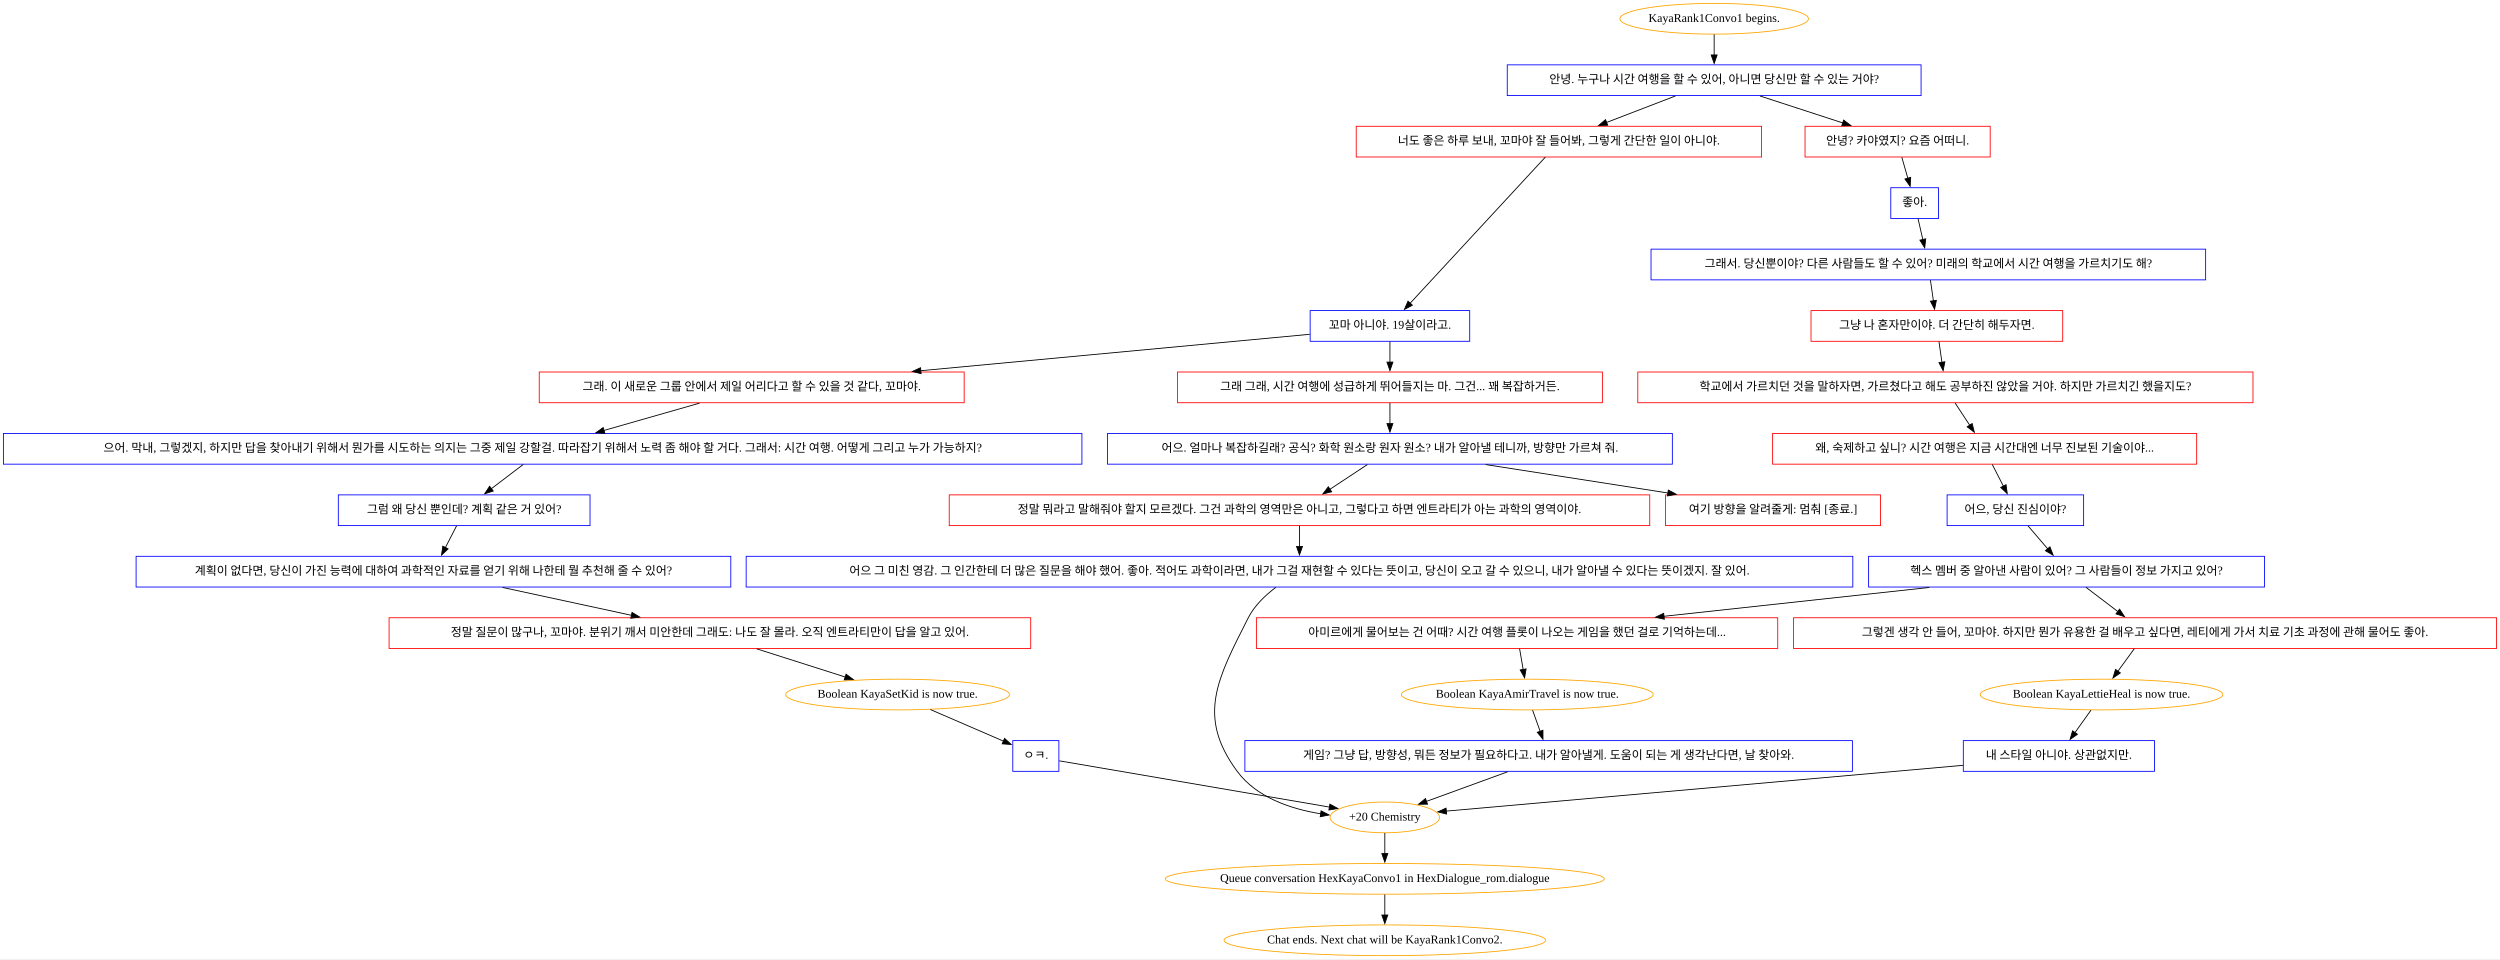
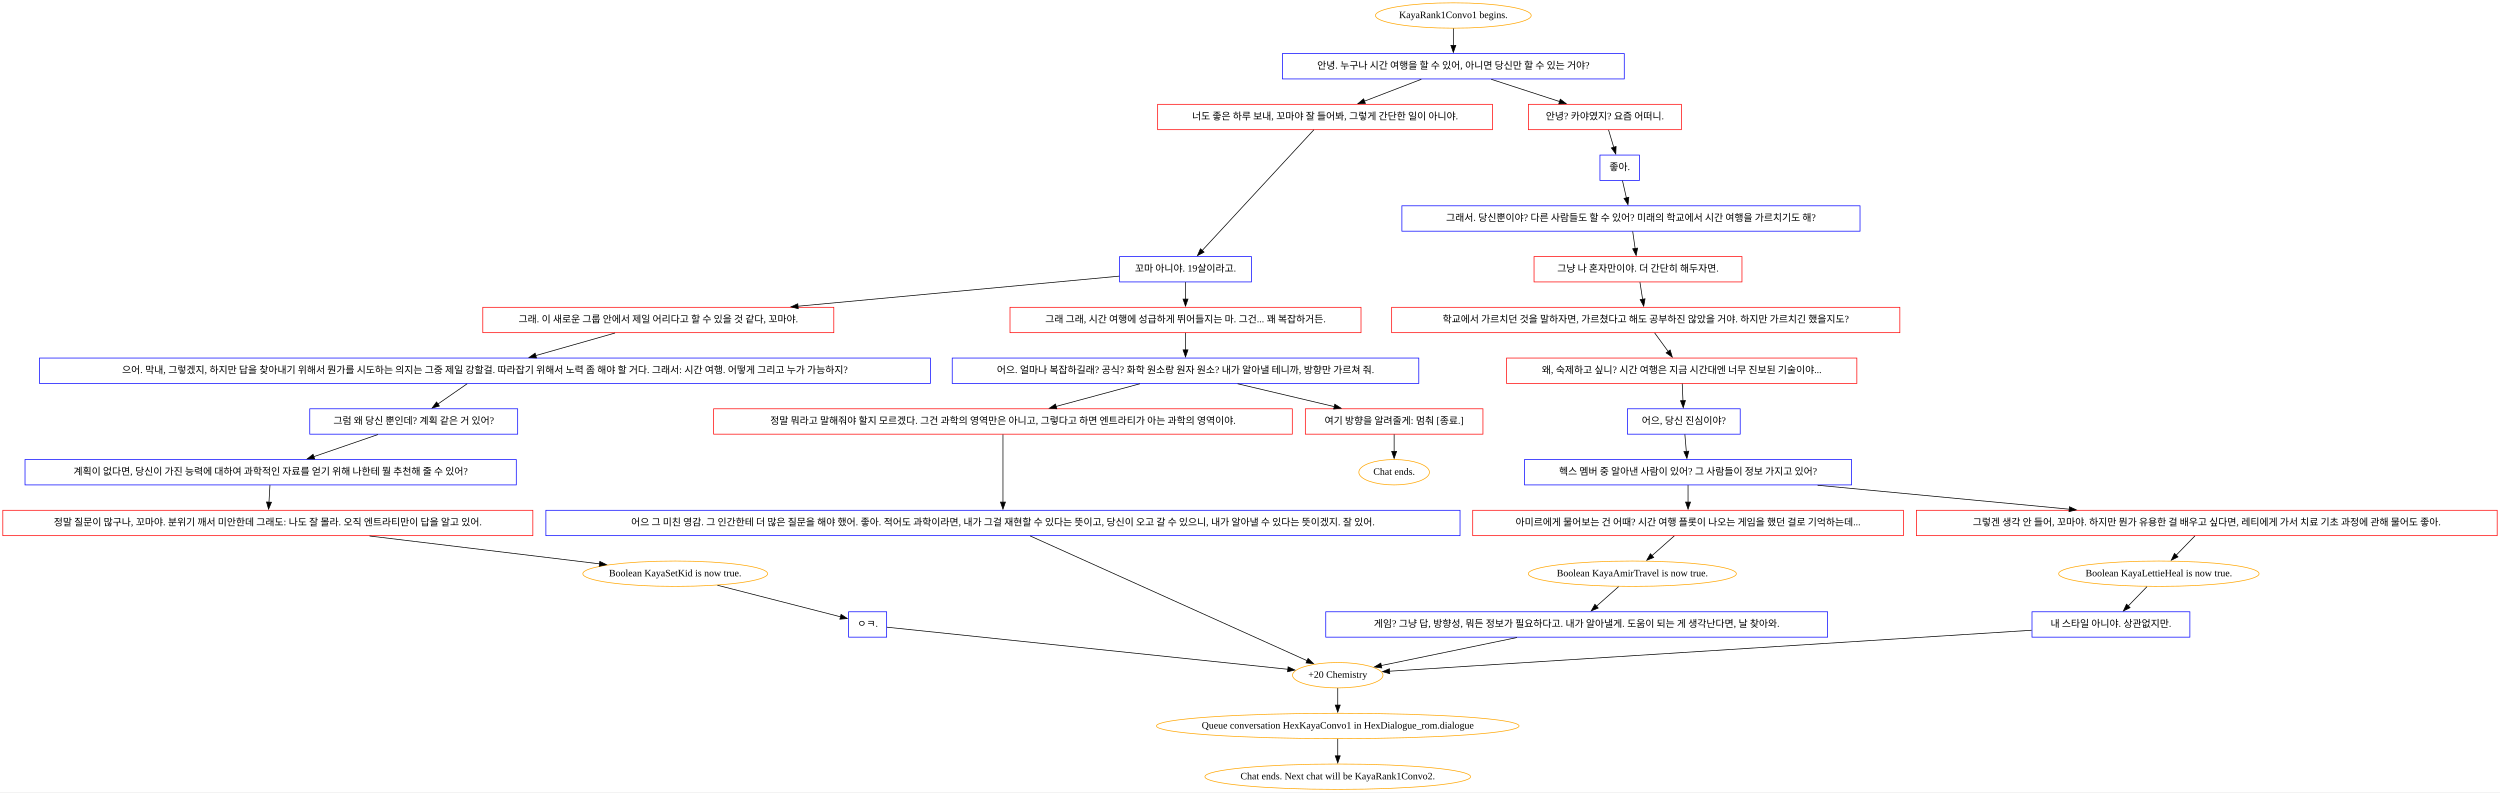
- <svg xmlns="http://www.w3.org/2000/svg" width="2930pt" height="1124pt" viewBox="0.00 0.00 2930.00 1124.00">
+ <svg xmlns="http://www.w3.org/2000/svg" width="3547pt" height="1124pt" viewBox="0.00 0.00 3547.00 1124.00">
  <g id="graph0" class="graph" transform="scale(1 1) rotate(0) translate(4 1120)">
-     <polygon fill="white" stroke="none" points="-4,4 -4,-1120 2926,-1120 2926,4 -4,4" />
+     <polygon fill="white" stroke="none" points="-4,4 -4,-1120 3543,-1120 3543,4 -4,4" />
    <g id="node1" class="node">
-       <ellipse fill="none" stroke="orange" cx="2005" cy="-1098" rx="110.48" ry="18" />
-       <text text-anchor="middle" x="2005" y="-1094.3" font-family="Times New Roman,serif" font-size="14.00">KayaRank1Convo1 begins.</text>
+       <ellipse fill="none" stroke="orange" cx="2058" cy="-1098" rx="110.48" ry="18" />
+       <text text-anchor="middle" x="2058" y="-1094.3" font-family="Times New Roman,serif" font-size="14.00">KayaRank1Convo1 begins.</text>
    </g>
    <g id="node2" class="node">
-       <polygon fill="none" stroke="blue" points="2247.5,-1044 1762.5,-1044 1762.5,-1008 2247.5,-1008 2247.5,-1044" />
-       <text text-anchor="middle" x="2005" y="-1022.3" font-family="Times New Roman,serif" font-size="14.00">안녕. 누구나 시간 여행을 할 수 있어, 아니면 당신만 할 수 있는 거야?</text>
+       <polygon fill="none" stroke="blue" points="2300.5,-1044 1815.5,-1044 1815.5,-1008 2300.5,-1008 2300.5,-1044" />
+       <text text-anchor="middle" x="2058" y="-1022.3" font-family="Times New Roman,serif" font-size="14.00">안녕. 누구나 시간 여행을 할 수 있어, 아니면 당신만 할 수 있는 거야?</text>
    </g>
    <g id="edge1" class="edge">
-       <path fill="none" stroke="black" d="M2005,-1079.7C2005,-1072.41 2005,-1063.73 2005,-1055.54" />
-       <polygon fill="black" stroke="black" points="2008.5,-1055.62 2005,-1045.62 2001.5,-1055.62 2008.5,-1055.62" />
+       <path fill="none" stroke="black" d="M2058,-1079.7C2058,-1072.41 2058,-1063.73 2058,-1055.54" />
+       <polygon fill="black" stroke="black" points="2061.5,-1055.62 2058,-1045.62 2054.5,-1055.62 2061.5,-1055.62" />
    </g>
    <g id="node3" class="node">
-       <polygon fill="none" stroke="red" points="2060.5,-972 1585.5,-972 1585.5,-936 2060.5,-936 2060.5,-972" />
-       <text text-anchor="middle" x="1823" y="-950.3" font-family="Times New Roman,serif" font-size="14.00">너도 좋은 하루 보내, 꼬마야 잘 들어봐, 그렇게 간단한 일이 아니야.</text>
+       <polygon fill="none" stroke="red" points="2113.5,-972 1638.5,-972 1638.5,-936 2113.5,-936 2113.5,-972" />
+       <text text-anchor="middle" x="1876" y="-950.3" font-family="Times New Roman,serif" font-size="14.00">너도 좋은 하루 보내, 꼬마야 잘 들어봐, 그렇게 간단한 일이 아니야.</text>
    </g>
    <g id="edge2" class="edge">
-       <path fill="none" stroke="black" d="M1959.54,-1007.52C1935.02,-998.08 1904.55,-986.37 1878.62,-976.39" />
-       <polygon fill="black" stroke="black" points="1880.2,-973.25 1869.61,-972.93 1877.68,-979.78 1880.2,-973.25" />
+       <path fill="none" stroke="black" d="M2012.54,-1007.52C1988.02,-998.08 1957.55,-986.37 1931.62,-976.39" />
+       <polygon fill="black" stroke="black" points="1933.2,-973.25 1922.61,-972.93 1930.68,-979.78 1933.2,-973.25" />
    </g>
    <g id="node4" class="node">
-       <polygon fill="none" stroke="red" points="2328.5,-972 2111.5,-972 2111.5,-936 2328.5,-936 2328.5,-972" />
-       <text text-anchor="middle" x="2220" y="-950.3" font-family="Times New Roman,serif" font-size="14.00">안녕? 카야였지? 요즘 어떠니.</text>
+       <polygon fill="none" stroke="red" points="2381.5,-972 2164.5,-972 2164.5,-936 2381.5,-936 2381.5,-972" />
+       <text text-anchor="middle" x="2273" y="-950.3" font-family="Times New Roman,serif" font-size="14.00">안녕? 카야였지? 요즘 어떠니.</text>
    </g>
    <g id="edge3" class="edge">
-       <path fill="none" stroke="black" d="M2058.7,-1007.52C2088.18,-997.92 2124.94,-985.95 2155.92,-975.86" />
-       <polygon fill="black" stroke="black" points="2156.75,-979.27 2165.17,-972.85 2154.58,-972.62 2156.75,-979.27" />
+       <path fill="none" stroke="black" d="M2111.7,-1007.52C2141.18,-997.92 2177.94,-985.95 2208.92,-975.86" />
+       <polygon fill="black" stroke="black" points="2209.75,-979.27 2218.17,-972.85 2207.58,-972.62 2209.75,-979.27" />
    </g>
    <g id="node5" class="node">
-       <polygon fill="none" stroke="blue" points="1718.5,-756 1531.5,-756 1531.5,-720 1718.5,-720 1718.5,-756" />
-       <text text-anchor="middle" x="1625" y="-734.3" font-family="Times New Roman,serif" font-size="14.00">꼬마 아니야. 19살이라고.</text>
+       <polygon fill="none" stroke="blue" points="1771.5,-756 1584.5,-756 1584.5,-720 1771.5,-720 1771.5,-756" />
+       <text text-anchor="middle" x="1678" y="-734.3" font-family="Times New Roman,serif" font-size="14.00">꼬마 아니야. 19살이라고.</text>
    </g>
    <g id="edge4" class="edge">
-       <path fill="none" stroke="black" d="M1807.13,-935.85C1772.37,-898.28 1689.37,-808.58 1648.52,-764.43" />
-       <polygon fill="black" stroke="black" points="1651.33,-762.31 1641.97,-757.34 1646.19,-767.06 1651.33,-762.31" />
+       <path fill="none" stroke="black" d="M1860.13,-935.85C1825.37,-898.28 1742.37,-808.58 1701.52,-764.43" />
+       <polygon fill="black" stroke="black" points="1704.33,-762.31 1694.97,-757.34 1699.19,-767.06 1704.33,-762.31" />
    </g>
    <g id="node6" class="node">
-       <polygon fill="none" stroke="blue" points="2268,-900 2212,-900 2212,-864 2268,-864 2268,-900" />
-       <text text-anchor="middle" x="2240" y="-878.3" font-family="Times New Roman,serif" font-size="14.00">좋아. </text>
+       <polygon fill="none" stroke="blue" points="2322,-900 2266,-900 2266,-864 2322,-864 2322,-900" />
+       <text text-anchor="middle" x="2294" y="-878.3" font-family="Times New Roman,serif" font-size="14.00">좋아. </text>
    </g>
    <g id="edge5" class="edge">
-       <path fill="none" stroke="black" d="M2224.94,-935.7C2227.08,-928.24 2229.62,-919.32 2232.01,-910.97" />
-       <polygon fill="black" stroke="black" points="2235.32,-912.14 2234.7,-901.56 2228.58,-910.21 2235.32,-912.14" />
+       <path fill="none" stroke="black" d="M2278.19,-935.7C2280.43,-928.24 2283.1,-919.32 2285.61,-910.97" />
+       <polygon fill="black" stroke="black" points="2288.91,-912.14 2288.43,-901.55 2282.21,-910.13 2288.91,-912.14" />
    </g>
    <g id="node7" class="node">
-       <polygon fill="none" stroke="red" points="1126,-684 628,-684 628,-648 1126,-648 1126,-684" />
-       <text text-anchor="middle" x="877" y="-662.3" font-family="Times New Roman,serif" font-size="14.00">그래. 이 새로운 그룹 안에서 제일 어리다고 할 수 있을 것 같다, 꼬마야.</text>
+       <polygon fill="none" stroke="red" points="1179,-684 681,-684 681,-648 1179,-648 1179,-684" />
+       <text text-anchor="middle" x="930" y="-662.3" font-family="Times New Roman,serif" font-size="14.00">그래. 이 새로운 그룹 안에서 제일 어리다고 할 수 있을 것 같다, 꼬마야.</text>
    </g>
    <g id="edge6" class="edge">
-       <path fill="none" stroke="black" d="M1531.02,-728.21C1417.25,-717.56 1222.6,-699.34 1075.15,-685.54" />
-       <polygon fill="black" stroke="black" points="1075.52,-682.06 1065.23,-684.62 1074.86,-689.03 1075.52,-682.06" />
+       <path fill="none" stroke="black" d="M1584.02,-728.21C1470.25,-717.56 1275.6,-699.34 1128.15,-685.54" />
+       <polygon fill="black" stroke="black" points="1128.52,-682.06 1118.23,-684.62 1127.86,-689.03 1128.52,-682.06" />
    </g>
    <g id="node8" class="node">
-       <polygon fill="none" stroke="red" points="1874,-684 1376,-684 1376,-648 1874,-648 1874,-684" />
-       <text text-anchor="middle" x="1625" y="-662.3" font-family="Times New Roman,serif" font-size="14.00">그래 그래, 시간 여행에 성급하게 뛰어들지는 마. 그건... 꽤 복잡하거든.</text>
+       <polygon fill="none" stroke="red" points="1927,-684 1429,-684 1429,-648 1927,-648 1927,-684" />
+       <text text-anchor="middle" x="1678" y="-662.3" font-family="Times New Roman,serif" font-size="14.00">그래 그래, 시간 여행에 성급하게 뛰어들지는 마. 그건... 꽤 복잡하거든.</text>
    </g>
    <g id="edge7" class="edge">
-       <path fill="none" stroke="black" d="M1625,-719.7C1625,-712.41 1625,-703.73 1625,-695.54" />
-       <polygon fill="black" stroke="black" points="1628.5,-695.62 1625,-685.62 1621.5,-695.62 1628.5,-695.62" />
+       <path fill="none" stroke="black" d="M1678,-719.7C1678,-712.41 1678,-703.73 1678,-695.54" />
+       <polygon fill="black" stroke="black" points="1681.5,-695.62 1678,-685.62 1674.5,-695.62 1681.5,-695.62" />
    </g>
    <g id="node9" class="node">
-       <polygon fill="none" stroke="blue" points="2581,-828 1931,-828 1931,-792 2581,-792 2581,-828" />
-       <text text-anchor="middle" x="2256" y="-806.3" font-family="Times New Roman,serif" font-size="14.00">그래서. 당신뿐이야? 다른 사람들도 할 수 있어? 미래의 학교에서 시간 여행을 가르치기도 해?</text>
+       <polygon fill="none" stroke="blue" points="2635,-828 1985,-828 1985,-792 2635,-792 2635,-828" />
+       <text text-anchor="middle" x="2310" y="-806.3" font-family="Times New Roman,serif" font-size="14.00">그래서. 당신뿐이야? 다른 사람들도 할 수 있어? 미래의 학교에서 시간 여행을 가르치기도 해?</text>
    </g>
    <g id="edge8" class="edge">
-       <path fill="none" stroke="black" d="M2243.96,-863.7C2245.64,-856.32 2247.65,-847.52 2249.54,-839.25" />
-       <polygon fill="black" stroke="black" points="2252.94,-840.11 2251.75,-829.58 2246.11,-838.55 2252.94,-840.11" />
+       <path fill="none" stroke="black" d="M2297.96,-863.7C2299.64,-856.32 2301.65,-847.52 2303.54,-839.25" />
+       <polygon fill="black" stroke="black" points="2306.94,-840.11 2305.75,-829.58 2300.11,-838.55 2306.94,-840.11" />
    </g>
    <g id="node10" class="node">
-       <polygon fill="none" stroke="blue" points="1264,-612 0,-612 0,-576 1264,-576 1264,-612" />
-       <text text-anchor="middle" x="632" y="-590.3" font-family="Times New Roman,serif" font-size="14.00">으어. 막내, 그렇겠지, 하지만 답을 찾아내기 위해서 뭔가를 시도하는 의지는 그중 제일 강할걸. 따라잡기 위해서 노력 좀 해야 할 거다. 그래서: 시간 여행. 어떻게 그리고 누가 가능하지?</text>
+       <polygon fill="none" stroke="blue" points="1316,-612 52,-612 52,-576 1316,-576 1316,-612" />
+       <text text-anchor="middle" x="684" y="-590.3" font-family="Times New Roman,serif" font-size="14.00">으어. 막내, 그렇겠지, 하지만 답을 찾아내기 위해서 뭔가를 시도하는 의지는 그중 제일 강할걸. 따라잡기 위해서 노력 좀 해야 할 거다. 그래서: 시간 여행. 어떻게 그리고 누가 가능하지?</text>
    </g>
    <g id="edge9" class="edge">
-       <path fill="none" stroke="black" d="M815.81,-647.52C781.77,-637.79 739.22,-625.64 703.64,-615.47" />
-       <polygon fill="black" stroke="black" points="704.87,-612.18 694.29,-612.8 702.94,-618.91 704.87,-612.18" />
+       <path fill="none" stroke="black" d="M868.56,-647.52C834.38,-637.79 791.66,-625.64 755.93,-615.47" />
+       <polygon fill="black" stroke="black" points="757.12,-612.17 746.54,-612.8 755.2,-618.9 757.12,-612.17" />
    </g>
    <g id="node11" class="node">
-       <polygon fill="none" stroke="blue" points="1956,-612 1294,-612 1294,-576 1956,-576 1956,-612" />
-       <text text-anchor="middle" x="1625" y="-590.3" font-family="Times New Roman,serif" font-size="14.00">어으. 얼마나 복잡하길래? 공식? 화학 원소랑 원자 원소? 내가 알아낼 테니까, 방향만 가르쳐 줘.</text>
+       <polygon fill="none" stroke="blue" points="2009,-612 1347,-612 1347,-576 2009,-576 2009,-612" />
+       <text text-anchor="middle" x="1678" y="-590.3" font-family="Times New Roman,serif" font-size="14.00">어으. 얼마나 복잡하길래? 공식? 화학 원소랑 원자 원소? 내가 알아낼 테니까, 방향만 가르쳐 줘.</text>
    </g>
    <g id="edge10" class="edge">
-       <path fill="none" stroke="black" d="M1625,-647.7C1625,-640.41 1625,-631.73 1625,-623.54" />
-       <polygon fill="black" stroke="black" points="1628.5,-623.62 1625,-613.62 1621.5,-623.62 1628.5,-623.62" />
+       <path fill="none" stroke="black" d="M1678,-647.7C1678,-640.41 1678,-631.73 1678,-623.54" />
+       <polygon fill="black" stroke="black" points="1681.5,-623.62 1678,-613.62 1674.5,-623.62 1681.5,-623.62" />
    </g>
    <g id="node12" class="node">
-       <polygon fill="none" stroke="red" points="2413.5,-756 2118.5,-756 2118.5,-720 2413.5,-720 2413.5,-756" />
-       <text text-anchor="middle" x="2266" y="-734.3" font-family="Times New Roman,serif" font-size="14.00">그냥 나 혼자만이야. 더 간단히 해두자면.</text>
+       <polygon fill="none" stroke="red" points="2467.5,-756 2172.5,-756 2172.5,-720 2467.5,-720 2467.5,-756" />
+       <text text-anchor="middle" x="2320" y="-734.3" font-family="Times New Roman,serif" font-size="14.00">그냥 나 혼자만이야. 더 간단히 해두자면.</text>
    </g>
    <g id="edge11" class="edge">
-       <path fill="none" stroke="black" d="M2258.47,-791.7C2259.53,-784.32 2260.78,-775.52 2261.96,-767.25" />
-       <polygon fill="black" stroke="black" points="2265.39,-768 2263.34,-757.6 2258.46,-767.01 2265.39,-768" />
+       <path fill="none" stroke="black" d="M2312.47,-791.7C2313.53,-784.32 2314.78,-775.52 2315.96,-767.25" />
+       <polygon fill="black" stroke="black" points="2319.39,-768 2317.34,-757.6 2312.46,-767.01 2319.39,-768" />
    </g>
    <g id="node13" class="node">
-       <polygon fill="none" stroke="blue" points="687.5,-540 392.5,-540 392.5,-504 687.5,-504 687.5,-540" />
-       <text text-anchor="middle" x="540" y="-518.3" font-family="Times New Roman,serif" font-size="14.00">그럼 왜 당신 뿐인데? 계획 같은 거 있어? </text>
+       <polygon fill="none" stroke="blue" points="730.5,-540 435.5,-540 435.5,-504 730.5,-504 730.5,-540" />
+       <text text-anchor="middle" x="583" y="-518.3" font-family="Times New Roman,serif" font-size="14.00">그럼 왜 당신 뿐인데? 계획 같은 거 있어? </text>
    </g>
    <g id="edge12" class="edge">
-       <path fill="none" stroke="black" d="M609.26,-575.7C597.98,-567.11 584.17,-556.61 571.86,-547.24" />
-       <polygon fill="black" stroke="black" points="574.08,-544.53 564,-541.26 569.84,-550.1 574.08,-544.53" />
+       <path fill="none" stroke="black" d="M658.77,-575.52C646.15,-566.76 630.68,-556.04 617.02,-546.58" />
+       <polygon fill="black" stroke="black" points="619.36,-543.94 609.15,-541.12 615.37,-549.7 619.36,-543.94" />
    </g>
    <g id="node14" class="node">
-       <polygon fill="none" stroke="red" points="1929.5,-540 1108.5,-540 1108.5,-504 1929.5,-504 1929.5,-540" />
-       <text text-anchor="middle" x="1519" y="-518.3" font-family="Times New Roman,serif" font-size="14.00">정말 뭐라고 말해줘야 할지 모르겠다. 그건 과학의 영역만은 아니고, 그렇다고 하면 엔트라티가 아는 과학의 영역이야.</text>
+       <polygon fill="none" stroke="red" points="1829.5,-540 1008.5,-540 1008.5,-504 1829.5,-504 1829.5,-540" />
+       <text text-anchor="middle" x="1419" y="-518.3" font-family="Times New Roman,serif" font-size="14.00">정말 뭐라고 말해줘야 할지 모르겠다. 그건 과학의 영역만은 아니고, 그렇다고 하면 엔트라티가 아는 과학의 영역이야.</text>
    </g>
    <g id="edge13" class="edge">
-       <path fill="none" stroke="black" d="M1598.53,-575.52C1585.27,-566.76 1569.04,-556.04 1554.7,-546.58" />
-       <polygon fill="black" stroke="black" points="1556.67,-543.68 1546.4,-541.09 1552.82,-549.53 1556.67,-543.68" />
+       <path fill="none" stroke="black" d="M1613.31,-575.52C1577.17,-565.75 1531.96,-553.53 1494.25,-543.34" />
+       <polygon fill="black" stroke="black" points="1495.34,-540.01 1484.77,-540.78 1493.51,-546.76 1495.34,-540.01" />
    </g>
    <g id="node15" class="node">
-       <polygon fill="none" stroke="red" points="2200,-540 1948,-540 1948,-504 2200,-504 2200,-540" />
-       <text text-anchor="middle" x="2074" y="-518.3" font-family="Times New Roman,serif" font-size="14.00">여기 방향을 알려줄게: 멈춰 [종료.]</text>
+       <polygon fill="none" stroke="red" points="2100,-540 1848,-540 1848,-504 2100,-504 2100,-540" />
+       <text text-anchor="middle" x="1974" y="-518.3" font-family="Times New Roman,serif" font-size="14.00">여기 방향을 알려줄게: 멈춰 [종료.]</text>
    </g>
    <g id="edge14" class="edge">
-       <path fill="none" stroke="black" d="M1737.14,-575.52C1802.22,-565.37 1884.28,-552.58 1951.11,-542.16" />
-       <polygon fill="black" stroke="black" points="1951.28,-545.67 1960.62,-540.68 1950.2,-538.76 1951.28,-545.67" />
+       <path fill="none" stroke="black" d="M1751.93,-575.52C1793.59,-565.66 1845.81,-553.31 1889.14,-543.07" />
+       <polygon fill="black" stroke="black" points="1889.84,-546.5 1898.77,-540.79 1888.23,-539.69 1889.84,-546.5" />
    </g>
    <g id="node16" class="node">
-       <polygon fill="none" stroke="red" points="2636.5,-684 1915.5,-684 1915.5,-648 2636.5,-648 2636.5,-684" />
-       <text text-anchor="middle" x="2276" y="-662.3" font-family="Times New Roman,serif" font-size="14.00">학교에서 가르치던 것을 말하자면, 가르쳤다고 해도 공부하진 않았을 거야. 하지만 가르치긴 했을지도? </text>
+       <polygon fill="none" stroke="red" points="2691.5,-684 1970.5,-684 1970.5,-648 2691.5,-648 2691.5,-684" />
+       <text text-anchor="middle" x="2331" y="-662.3" font-family="Times New Roman,serif" font-size="14.00">학교에서 가르치던 것을 말하자면, 가르쳤다고 해도 공부하진 않았을 거야. 하지만 가르치긴 했을지도? </text>
    </g>
    <g id="edge15" class="edge">
-       <path fill="none" stroke="black" d="M2268.47,-719.7C2269.53,-712.32 2270.78,-703.52 2271.96,-695.25" />
-       <polygon fill="black" stroke="black" points="2275.39,-696 2273.34,-685.6 2268.46,-695.01 2275.39,-696" />
+       <path fill="none" stroke="black" d="M2322.72,-719.7C2323.88,-712.32 2325.26,-703.52 2326.56,-695.25" />
+       <polygon fill="black" stroke="black" points="2329.98,-696.02 2328.08,-685.6 2323.07,-694.93 2329.98,-696.02" />
    </g>
    <g id="node17" class="node">
-       <polygon fill="none" stroke="blue" points="852.5,-468 155.5,-468 155.5,-432 852.5,-432 852.5,-468" />
-       <text text-anchor="middle" x="504" y="-446.3" font-family="Times New Roman,serif" font-size="14.00">계획이 없다면, 당신이 가진 능력에 대하여 과학적인 자료를 얻기 위해 나한테 뭘 추천해 줄 수 있어?</text>
+       <polygon fill="none" stroke="blue" points="728.5,-468 31.5,-468 31.5,-432 728.5,-432 728.5,-468" />
+       <text text-anchor="middle" x="380" y="-446.3" font-family="Times New Roman,serif" font-size="14.00">계획이 없다면, 당신이 가진 능력에 대하여 과학적인 자료를 얻기 위해 나한테 뭘 추천해 줄 수 있어?</text>
    </g>
    <g id="edge16" class="edge">
-       <path fill="none" stroke="black" d="M531.1,-503.7C527.13,-495.98 522.37,-486.71 517.94,-478.11" />
-       <polygon fill="black" stroke="black" points="521.17,-476.74 513.49,-469.45 514.95,-479.94 521.17,-476.74" />
+       <path fill="none" stroke="black" d="M532.3,-503.52C504.7,-494 470.36,-482.16 441.27,-472.13" />
+       <polygon fill="black" stroke="black" points="442.43,-468.83 431.84,-468.88 440.15,-475.44 442.43,-468.83" />
    </g>
    <g id="node18" class="node">
-       <polygon fill="none" stroke="blue" points="2167.5,-468 870.5,-468 870.5,-432 2167.5,-432 2167.5,-468" />
-       <text text-anchor="middle" x="1519" y="-446.3" font-family="Times New Roman,serif" font-size="14.00">어으 그 미친 영감. 그 인간한테 더 많은 질문을 해야 했어. 좋아. 적어도 과학이라면, 내가 그걸 재현할 수 있다는 뜻이고, 당신이 오고 갈 수 있으니, 내가 알아낼 수 있다는 뜻이겠지. 잘 있어.</text>
+       <polygon fill="none" stroke="blue" points="2067.5,-396 770.5,-396 770.5,-360 2067.5,-360 2067.5,-396" />
+       <text text-anchor="middle" x="1419" y="-374.3" font-family="Times New Roman,serif" font-size="14.00">어으 그 미친 영감. 그 인간한테 더 많은 질문을 해야 했어. 좋아. 적어도 과학이라면, 내가 그걸 재현할 수 있다는 뜻이고, 당신이 오고 갈 수 있으니, 내가 알아낼 수 있다는 뜻이겠지. 잘 있어.</text>
    </g>
    <g id="edge17" class="edge">
-       <path fill="none" stroke="black" d="M1519,-503.7C1519,-496.41 1519,-487.73 1519,-479.54" />
-       <polygon fill="black" stroke="black" points="1522.5,-479.62 1519,-469.62 1515.5,-479.62 1522.5,-479.62" />
+       <path fill="none" stroke="black" d="M1419,-503.59C1419,-479.61 1419,-436.14 1419,-407.42" />
+       <polygon fill="black" stroke="black" points="1422.5,-407.62 1419,-397.62 1415.5,-407.62 1422.5,-407.62" />
    </g>
    <g id="node19" class="node">
-       <polygon fill="none" stroke="red" points="2570.5,-612 2073.5,-612 2073.5,-576 2570.5,-576 2570.5,-612" />
-       <text text-anchor="middle" x="2322" y="-590.3" font-family="Times New Roman,serif" font-size="14.00">왜, 숙제하고 싶니? 시간 여행은 지금 시간대엔 너무 진보된 기술이야...</text>
+       <ellipse fill="none" stroke="orange" cx="1974" cy="-450" rx="50.09" ry="18" />
+       <text text-anchor="middle" x="1974" y="-446.3" font-family="Times New Roman,serif" font-size="14.00">Chat ends.</text>
    </g>
    <g id="edge18" class="edge">
-       <path fill="none" stroke="black" d="M2287.37,-647.7C2292.55,-639.81 2298.8,-630.3 2304.56,-621.55" />
-       <polygon fill="black" stroke="black" points="2307.36,-623.65 2309.93,-613.37 2301.51,-619.8 2307.36,-623.65" />
+       <path fill="none" stroke="black" d="M1974,-503.7C1974,-496.41 1974,-487.73 1974,-479.54" />
+       <polygon fill="black" stroke="black" points="1977.5,-479.62 1974,-469.62 1970.5,-479.62 1977.5,-479.62" />
    </g>
    <g id="node20" class="node">
-       <polygon fill="none" stroke="red" points="1204,-396 452,-396 452,-360 1204,-360 1204,-396" />
-       <text text-anchor="middle" x="828" y="-374.3" font-family="Times New Roman,serif" font-size="14.00">정말 질문이 많구나, 꼬마야. 분위기 깨서 미안한데 그래도: 나도 잘 몰라. 오직 엔트라티만이 답을 알고 있어.</text>
+       <polygon fill="none" stroke="red" points="2630.5,-612 2133.5,-612 2133.5,-576 2630.5,-576 2630.5,-612" />
+       <text text-anchor="middle" x="2382" y="-590.3" font-family="Times New Roman,serif" font-size="14.00">왜, 숙제하고 싶니? 시간 여행은 지금 시간대엔 너무 진보된 기술이야...</text>
    </g>
    <g id="edge19" class="edge">
-       <path fill="none" stroke="black" d="M584.92,-431.52C630.82,-421.6 688.42,-409.16 736.02,-398.87" />
-       <polygon fill="black" stroke="black" points="736.75,-402.29 745.79,-396.76 735.27,-395.45 736.75,-402.29" />
+       <path fill="none" stroke="black" d="M2343.61,-647.7C2349.41,-639.73 2356.43,-630.1 2362.86,-621.26" />
+       <polygon fill="black" stroke="black" points="2365.59,-623.47 2368.65,-613.33 2359.93,-619.35 2365.59,-623.47" />
    </g>
    <g id="node21" class="node">
-       <ellipse fill="none" stroke="orange" cx="1619" cy="-162" rx="64.19" ry="18" />
-       <text text-anchor="middle" x="1619" y="-158.3" font-family="Times New Roman,serif" font-size="14.00">+20 Chemistry</text>
+       <polygon fill="none" stroke="red" points="752,-396 0,-396 0,-360 752,-360 752,-396" />
+       <text text-anchor="middle" x="376" y="-374.3" font-family="Times New Roman,serif" font-size="14.00">정말 질문이 많구나, 꼬마야. 분위기 깨서 미안한데 그래도: 나도 잘 몰라. 오직 엔트라티만이 답을 알고 있어.</text>
    </g>
    <g id="edge20" class="edge">
-       <path fill="none" stroke="black" d="M1491.33,-431.69C1479.28,-422.61 1466.28,-410.38 1459,-396 1422.77,-324.44 1398.31,-280.49 1446,-216 1468.6,-185.44 1508.47,-171.93 1544.25,-166.18" />
-       <polygon fill="black" stroke="black" points="1544.29,-169.71 1553.7,-164.84 1543.31,-162.78 1544.29,-169.71" />
+       <path fill="none" stroke="black" d="M379.01,-431.7C378.59,-424.41 378.1,-415.73 377.63,-407.54" />
+       <polygon fill="black" stroke="black" points="381.13,-407.4 377.06,-397.62 374.14,-407.8 381.13,-407.4" />
    </g>
    <g id="node22" class="node">
-       <polygon fill="none" stroke="blue" points="2438,-540 2278,-540 2278,-504 2438,-504 2438,-540" />
-       <text text-anchor="middle" x="2358" y="-518.3" font-family="Times New Roman,serif" font-size="14.00">어으, 당신 진심이야?</text>
+       <ellipse fill="none" stroke="orange" cx="1894" cy="-162" rx="64.19" ry="18" />
+       <text text-anchor="middle" x="1894" y="-158.3" font-family="Times New Roman,serif" font-size="14.00">+20 Chemistry</text>
    </g>
    <g id="edge21" class="edge">
-       <path fill="none" stroke="black" d="M2330.9,-575.7C2334.87,-567.98 2339.63,-558.71 2344.06,-550.11" />
-       <polygon fill="black" stroke="black" points="2347.05,-551.94 2348.51,-541.45 2340.83,-548.74 2347.05,-551.94" />
+       <path fill="none" stroke="black" d="M1457.47,-359.67C1545,-320.23 1758.57,-224.02 1850.61,-182.55" />
+       <polygon fill="black" stroke="black" points="1851.9,-185.81 1859.58,-178.51 1849.03,-179.42 1851.9,-185.81" />
    </g>
    <g id="node23" class="node">
-       <ellipse fill="none" stroke="orange" cx="1048" cy="-306" rx="131.08" ry="18" />
-       <text text-anchor="middle" x="1048" y="-302.3" font-family="Times New Roman,serif" font-size="14.00">Boolean KayaSetKid is now true.</text>
+       <polygon fill="none" stroke="blue" points="2465,-540 2305,-540 2305,-504 2465,-504 2465,-540" />
+       <text text-anchor="middle" x="2385" y="-518.3" font-family="Times New Roman,serif" font-size="14.00">어으, 당신 진심이야?</text>
    </g>
    <g id="edge22" class="edge">
-       <path fill="none" stroke="black" d="M882.95,-359.52C914.51,-349.48 954.21,-336.84 986.77,-326.48" />
-       <polygon fill="black" stroke="black" points="987.6,-329.89 996.07,-323.52 985.48,-323.22 987.6,-329.89" />
+       <path fill="none" stroke="black" d="M2382.74,-575.7C2383.05,-568.41 2383.43,-559.73 2383.78,-551.54" />
+       <polygon fill="black" stroke="black" points="2387.27,-551.76 2384.2,-541.62 2380.28,-551.46 2387.27,-551.76" />
    </g>
    <g id="node24" class="node">
-       <ellipse fill="none" stroke="orange" cx="1619" cy="-90" rx="257.25" ry="18" />
-       <text text-anchor="middle" x="1619" y="-86.3" font-family="Times New Roman,serif" font-size="14.00">Queue conversation HexKayaConvo1 in HexDialogue_rom.dialogue</text>
+       <ellipse fill="none" stroke="orange" cx="954" cy="-306" rx="131.08" ry="18" />
+       <text text-anchor="middle" x="954" y="-302.3" font-family="Times New Roman,serif" font-size="14.00">Boolean KayaSetKid is now true.</text>
    </g>
    <g id="edge23" class="edge">
-       <path fill="none" stroke="black" d="M1619,-143.7C1619,-136.41 1619,-127.73 1619,-119.54" />
-       <polygon fill="black" stroke="black" points="1622.5,-119.62 1619,-109.62 1615.5,-119.62 1622.5,-119.62" />
+       <path fill="none" stroke="black" d="M520.36,-359.52C621.63,-347.25 754.83,-331.12 846.75,-319.99" />
+       <polygon fill="black" stroke="black" points="847.02,-323.48 856.52,-318.81 846.18,-316.53 847.02,-323.48" />
    </g>
    <g id="node25" class="node">
-       <polygon fill="none" stroke="blue" points="2650,-468 2186,-468 2186,-432 2650,-432 2650,-468" />
-       <text text-anchor="middle" x="2418" y="-446.3" font-family="Times New Roman,serif" font-size="14.00">헥스 멤버 중 알아낸 사람이 있어? 그 사람들이 정보 가지고 있어? </text>
+       <ellipse fill="none" stroke="orange" cx="1894" cy="-90" rx="257.25" ry="18" />
+       <text text-anchor="middle" x="1894" y="-86.3" font-family="Times New Roman,serif" font-size="14.00">Queue conversation HexKayaConvo1 in HexDialogue_rom.dialogue</text>
    </g>
    <g id="edge24" class="edge">
-       <path fill="none" stroke="black" d="M2372.83,-503.7C2379.81,-495.56 2388.27,-485.69 2395.97,-476.7" />
-       <polygon fill="black" stroke="black" points="2398.5,-479.12 2402.35,-469.25 2393.19,-474.57 2398.5,-479.12" />
+       <path fill="none" stroke="black" d="M1894,-143.7C1894,-136.41 1894,-127.73 1894,-119.54" />
+       <polygon fill="black" stroke="black" points="1897.5,-119.62 1894,-109.62 1890.5,-119.62 1897.5,-119.62" />
    </g>
    <g id="node26" class="node">
-       <polygon fill="none" stroke="blue" points="1237,-252 1183,-252 1183,-216 1237,-216 1237,-252" />
-       <text text-anchor="middle" x="1210" y="-230.3" font-family="Times New Roman,serif" font-size="14.00">ㅇㅋ.</text>
+       <polygon fill="none" stroke="blue" points="2623,-468 2159,-468 2159,-432 2623,-432 2623,-468" />
+       <text text-anchor="middle" x="2391" y="-446.3" font-family="Times New Roman,serif" font-size="14.00">헥스 멤버 중 알아낸 사람이 있어? 그 사람들이 정보 가지고 있어? </text>
    </g>
    <g id="edge25" class="edge">
-       <path fill="none" stroke="black" d="M1086.39,-288.41C1112.26,-277.23 1146.24,-262.55 1172.02,-251.41" />
-       <polygon fill="black" stroke="black" points="1173.34,-254.65 1181.14,-247.47 1170.57,-248.23 1173.34,-254.65" />
+       <path fill="none" stroke="black" d="M2386.48,-503.7C2387.11,-496.41 2387.85,-487.73 2388.55,-479.54" />
+       <polygon fill="black" stroke="black" points="2392.04,-479.87 2389.4,-469.61 2385.06,-479.28 2392.04,-479.87" />
    </g>
    <g id="node27" class="node">
-       <ellipse fill="none" stroke="orange" cx="1619" cy="-18" rx="188.47" ry="18" />
-       <text text-anchor="middle" x="1619" y="-14.3" font-family="Times New Roman,serif" font-size="14.00">Chat ends. Next chat will be KayaRank1Convo2.</text>
+       <polygon fill="none" stroke="blue" points="1254,-252 1200,-252 1200,-216 1254,-216 1254,-252" />
+       <text text-anchor="middle" x="1227" y="-230.3" font-family="Times New Roman,serif" font-size="14.00">ㅇㅋ.</text>
    </g>
    <g id="edge26" class="edge">
-       <path fill="none" stroke="black" d="M1619,-71.7C1619,-64.41 1619,-55.73 1619,-47.54" />
-       <polygon fill="black" stroke="black" points="1622.5,-47.62 1619,-37.62 1615.5,-47.62 1622.5,-47.62" />
+       <path fill="none" stroke="black" d="M1013.91,-289.64C1067.05,-276.01 1143.07,-256.52 1188.49,-244.87" />
+       <polygon fill="black" stroke="black" points="1189.34,-248.27 1198.15,-242.4 1187.6,-241.49 1189.34,-248.27" />
    </g>
    <g id="node28" class="node">
-       <polygon fill="none" stroke="red" points="2079.5,-396 1468.5,-396 1468.5,-360 2079.5,-360 2079.5,-396" />
-       <text text-anchor="middle" x="1774" y="-374.3" font-family="Times New Roman,serif" font-size="14.00">아미르에게 물어보는 건 어때? 시간 여행 플롯이 나오는 게임을 했던 걸로 기억하는데...</text>
+       <ellipse fill="none" stroke="orange" cx="1894" cy="-18" rx="188.47" ry="18" />
+       <text text-anchor="middle" x="1894" y="-14.3" font-family="Times New Roman,serif" font-size="14.00">Chat ends. Next chat will be KayaRank1Convo2.</text>
    </g>
    <g id="edge27" class="edge">
-       <path fill="none" stroke="black" d="M2257.15,-431.52C2162.45,-421.22 2042.7,-408.21 1946.11,-397.71" />
-       <polygon fill="black" stroke="black" points="1946.57,-394.24 1936.25,-396.64 1945.82,-401.2 1946.57,-394.24" />
+       <path fill="none" stroke="black" d="M1894,-71.7C1894,-64.41 1894,-55.73 1894,-47.54" />
+       <polygon fill="black" stroke="black" points="1897.5,-47.62 1894,-37.62 1890.5,-47.62 1897.5,-47.62" />
    </g>
    <g id="node29" class="node">
-       <polygon fill="none" stroke="red" points="2922,-396 2098,-396 2098,-360 2922,-360 2922,-396" />
-       <text text-anchor="middle" x="2510" y="-374.3" font-family="Times New Roman,serif" font-size="14.00">그렇겐 생각 안 들어, 꼬마야. 하지만 뭔가 유용한 걸 배우고 싶다면, 레티에게 가서 치료 기초 과정에 관해 물어도 좋아.</text>
+       <polygon fill="none" stroke="red" points="2696.5,-396 2085.5,-396 2085.5,-360 2696.5,-360 2696.5,-396" />
+       <text text-anchor="middle" x="2391" y="-374.3" font-family="Times New Roman,serif" font-size="14.00">아미르에게 물어보는 건 어때? 시간 여행 플롯이 나오는 게임을 했던 걸로 기억하는데...</text>
    </g>
    <g id="edge28" class="edge">
-       <path fill="none" stroke="black" d="M2440.74,-431.7C2452.02,-423.11 2465.83,-412.61 2478.14,-403.24" />
-       <polygon fill="black" stroke="black" points="2480.16,-406.1 2486,-397.26 2475.92,-400.53 2480.16,-406.1" />
+       <path fill="none" stroke="black" d="M2391,-431.7C2391,-424.41 2391,-415.73 2391,-407.54" />
+       <polygon fill="black" stroke="black" points="2394.5,-407.62 2391,-397.62 2387.5,-407.62 2394.5,-407.62" />
+     </g>
+     <g id="node30" class="node">
+       <polygon fill="none" stroke="red" points="3539,-396 2715,-396 2715,-360 3539,-360 3539,-396" />
+       <text text-anchor="middle" x="3127" y="-374.3" font-family="Times New Roman,serif" font-size="14.00">그렇겐 생각 안 들어, 꼬마야. 하지만 뭔가 유용한 걸 배우고 싶다면, 레티에게 가서 치료 기초 과정에 관해 물어도 좋아.</text>
    </g>
    <g id="edge29" class="edge">
-       <path fill="none" stroke="black" d="M1237.47,-228.3C1301.71,-217.3 1463.17,-189.67 1554.12,-174.1" />
-       <polygon fill="black" stroke="black" points="1554.63,-177.57 1563.9,-172.43 1553.45,-170.67 1554.63,-177.57" />
-     </g>
-     <g id="node30" class="node">
-       <ellipse fill="none" stroke="orange" cx="1786" cy="-306" rx="147.57" ry="18" />
-       <text text-anchor="middle" x="1786" y="-302.3" font-family="Times New Roman,serif" font-size="14.00">Boolean KayaAmirTravel is now true.</text>
+       <path fill="none" stroke="black" d="M2574.83,-431.52C2683.6,-421.17 2821.3,-408.07 2931.98,-397.55" />
+       <polygon fill="black" stroke="black" points="2932.16,-401.05 2941.78,-396.62 2931.49,-394.08 2932.16,-401.05" />
    </g>
    <g id="edge30" class="edge">
-       <path fill="none" stroke="black" d="M1776.97,-359.7C1778.23,-352.32 1779.74,-343.52 1781.16,-335.25" />
-       <polygon fill="black" stroke="black" points="1784.57,-336.04 1782.81,-325.6 1777.67,-334.86 1784.57,-336.04" />
+       <path fill="none" stroke="black" d="M1254.39,-230.13C1351,-219.99 1677.8,-185.69 1823.22,-170.43" />
+       <polygon fill="black" stroke="black" points="1823.54,-173.91 1833.12,-169.39 1822.81,-166.95 1823.54,-173.91" />
    </g>
    <g id="node31" class="node">
-       <ellipse fill="none" stroke="orange" cx="2459" cy="-306" rx="142.17" ry="18" />
-       <text text-anchor="middle" x="2459" y="-302.3" font-family="Times New Roman,serif" font-size="14.00">Boolean KayaLettieHeal is now true.</text>
+       <ellipse fill="none" stroke="orange" cx="2312" cy="-306" rx="147.57" ry="18" />
+       <text text-anchor="middle" x="2312" y="-302.3" font-family="Times New Roman,serif" font-size="14.00">Boolean KayaAmirTravel is now true.</text>
    </g>
    <g id="edge31" class="edge">
-       <path fill="none" stroke="black" d="M2497.39,-359.7C2491.59,-351.73 2484.57,-342.1 2478.14,-333.26" />
-       <polygon fill="black" stroke="black" points="2481.07,-331.35 2472.35,-325.33 2475.41,-335.47 2481.07,-331.35" />
+       <path fill="none" stroke="black" d="M2371.47,-359.7C2361.91,-351.22 2350.22,-340.86 2339.74,-331.58" />
+       <polygon fill="black" stroke="black" points="2342.24,-329.12 2332.44,-325.11 2337.6,-334.36 2342.24,-329.12" />
    </g>
    <g id="node32" class="node">
-       <polygon fill="none" stroke="blue" points="2167,-252 1455,-252 1455,-216 2167,-216 2167,-252" />
-       <text text-anchor="middle" x="1811" y="-230.3" font-family="Times New Roman,serif" font-size="14.00">게임? 그냥 답, 방향성, 뭐든 정보가 필요하다고. 내가 알아낼게. 도움이 되는 게 생각난다면, 날 찾아와.</text>
+       <ellipse fill="none" stroke="orange" cx="3059" cy="-306" rx="142.17" ry="18" />
+       <text text-anchor="middle" x="3059" y="-302.3" font-family="Times New Roman,serif" font-size="14.00">Boolean KayaLettieHeal is now true.</text>
    </g>
    <g id="edge32" class="edge">
-       <path fill="none" stroke="black" d="M1792.18,-287.7C1794.87,-280.15 1798.1,-271.12 1801.11,-262.68" />
-       <polygon fill="black" stroke="black" points="1804.31,-264.12 1804.38,-253.53 1797.72,-261.77 1804.31,-264.12" />
+       <path fill="none" stroke="black" d="M3110.19,-359.7C3102.12,-351.39 3092.3,-341.28 3083.42,-332.14" />
+       <polygon fill="black" stroke="black" points="3086.15,-329.92 3076.67,-325.19 3081.13,-334.8 3086.15,-329.92" />
    </g>
    <g id="node33" class="node">
-       <polygon fill="none" stroke="blue" points="2521,-252 2297,-252 2297,-216 2521,-216 2521,-252" />
-       <text text-anchor="middle" x="2409" y="-230.3" font-family="Times New Roman,serif" font-size="14.00">내 스타일 아니야. 상관없지만.</text>
+       <polygon fill="none" stroke="blue" points="2589,-252 1877,-252 1877,-216 2589,-216 2589,-252" />
+       <text text-anchor="middle" x="2233" y="-230.3" font-family="Times New Roman,serif" font-size="14.00">게임? 그냥 답, 방향성, 뭐든 정보가 필요하다고. 내가 알아낼게. 도움이 되는 게 생각난다면, 날 찾아와.</text>
    </g>
    <g id="edge33" class="edge">
-       <path fill="none" stroke="black" d="M2446.64,-287.7C2440.95,-279.73 2434.07,-270.1 2427.76,-261.26" />
-       <polygon fill="black" stroke="black" points="2430.76,-259.44 2422.1,-253.34 2425.06,-263.51 2430.76,-259.44" />
+       <path fill="none" stroke="black" d="M2292.47,-287.7C2282.98,-279.28 2271.39,-269.02 2260.98,-259.79" />
+       <polygon fill="black" stroke="black" points="2263.52,-257.36 2253.71,-253.35 2258.87,-262.6 2263.52,-257.36" />
+     </g>
+     <g id="node34" class="node">
+       <polygon fill="none" stroke="blue" points="3103,-252 2879,-252 2879,-216 3103,-216 3103,-252" />
+       <text text-anchor="middle" x="2991" y="-230.3" font-family="Times New Roman,serif" font-size="14.00">내 스타일 아니야. 상관없지만.</text>
    </g>
    <g id="edge34" class="edge">
-       <path fill="none" stroke="black" d="M1763.05,-215.52C1733.99,-204.92 1697.03,-191.45 1667.82,-180.8" />
-       <polygon fill="black" stroke="black" points="1669.05,-177.52 1658.46,-177.39 1666.65,-184.1 1669.05,-177.52" />
+       <path fill="none" stroke="black" d="M3042.19,-287.7C3034.12,-279.39 3024.3,-269.28 3015.42,-260.14" />
+       <polygon fill="black" stroke="black" points="3018.15,-257.92 3008.67,-253.19 3013.13,-262.8 3018.15,-257.92" />
    </g>
    <g id="edge35" class="edge">
-       <path fill="none" stroke="black" d="M2296.65,-223.05C2131.74,-208.43 1828.81,-181.59 1690.85,-169.37" />
-       <polygon fill="black" stroke="black" points="1691.39,-165.9 1681.12,-168.5 1690.77,-172.87 1691.39,-165.9" />
+       <path fill="none" stroke="black" d="M2148.33,-215.52C2088.46,-203.15 2009.57,-186.86 1955.62,-175.72" />
+       <polygon fill="black" stroke="black" points="1956.48,-172.33 1945.98,-173.73 1955.07,-179.18 1956.48,-172.33" />
+     </g>
+     <g id="edge36" class="edge">
+       <path fill="none" stroke="black" d="M2878.5,-225.82C2653.85,-211.49 2155.16,-179.66 1967.41,-167.68" />
+       <polygon fill="black" stroke="black" points="1967.74,-164.2 1957.54,-167.05 1967.29,-171.18 1967.74,-164.2" />
    </g>
  </g>
</svg>
